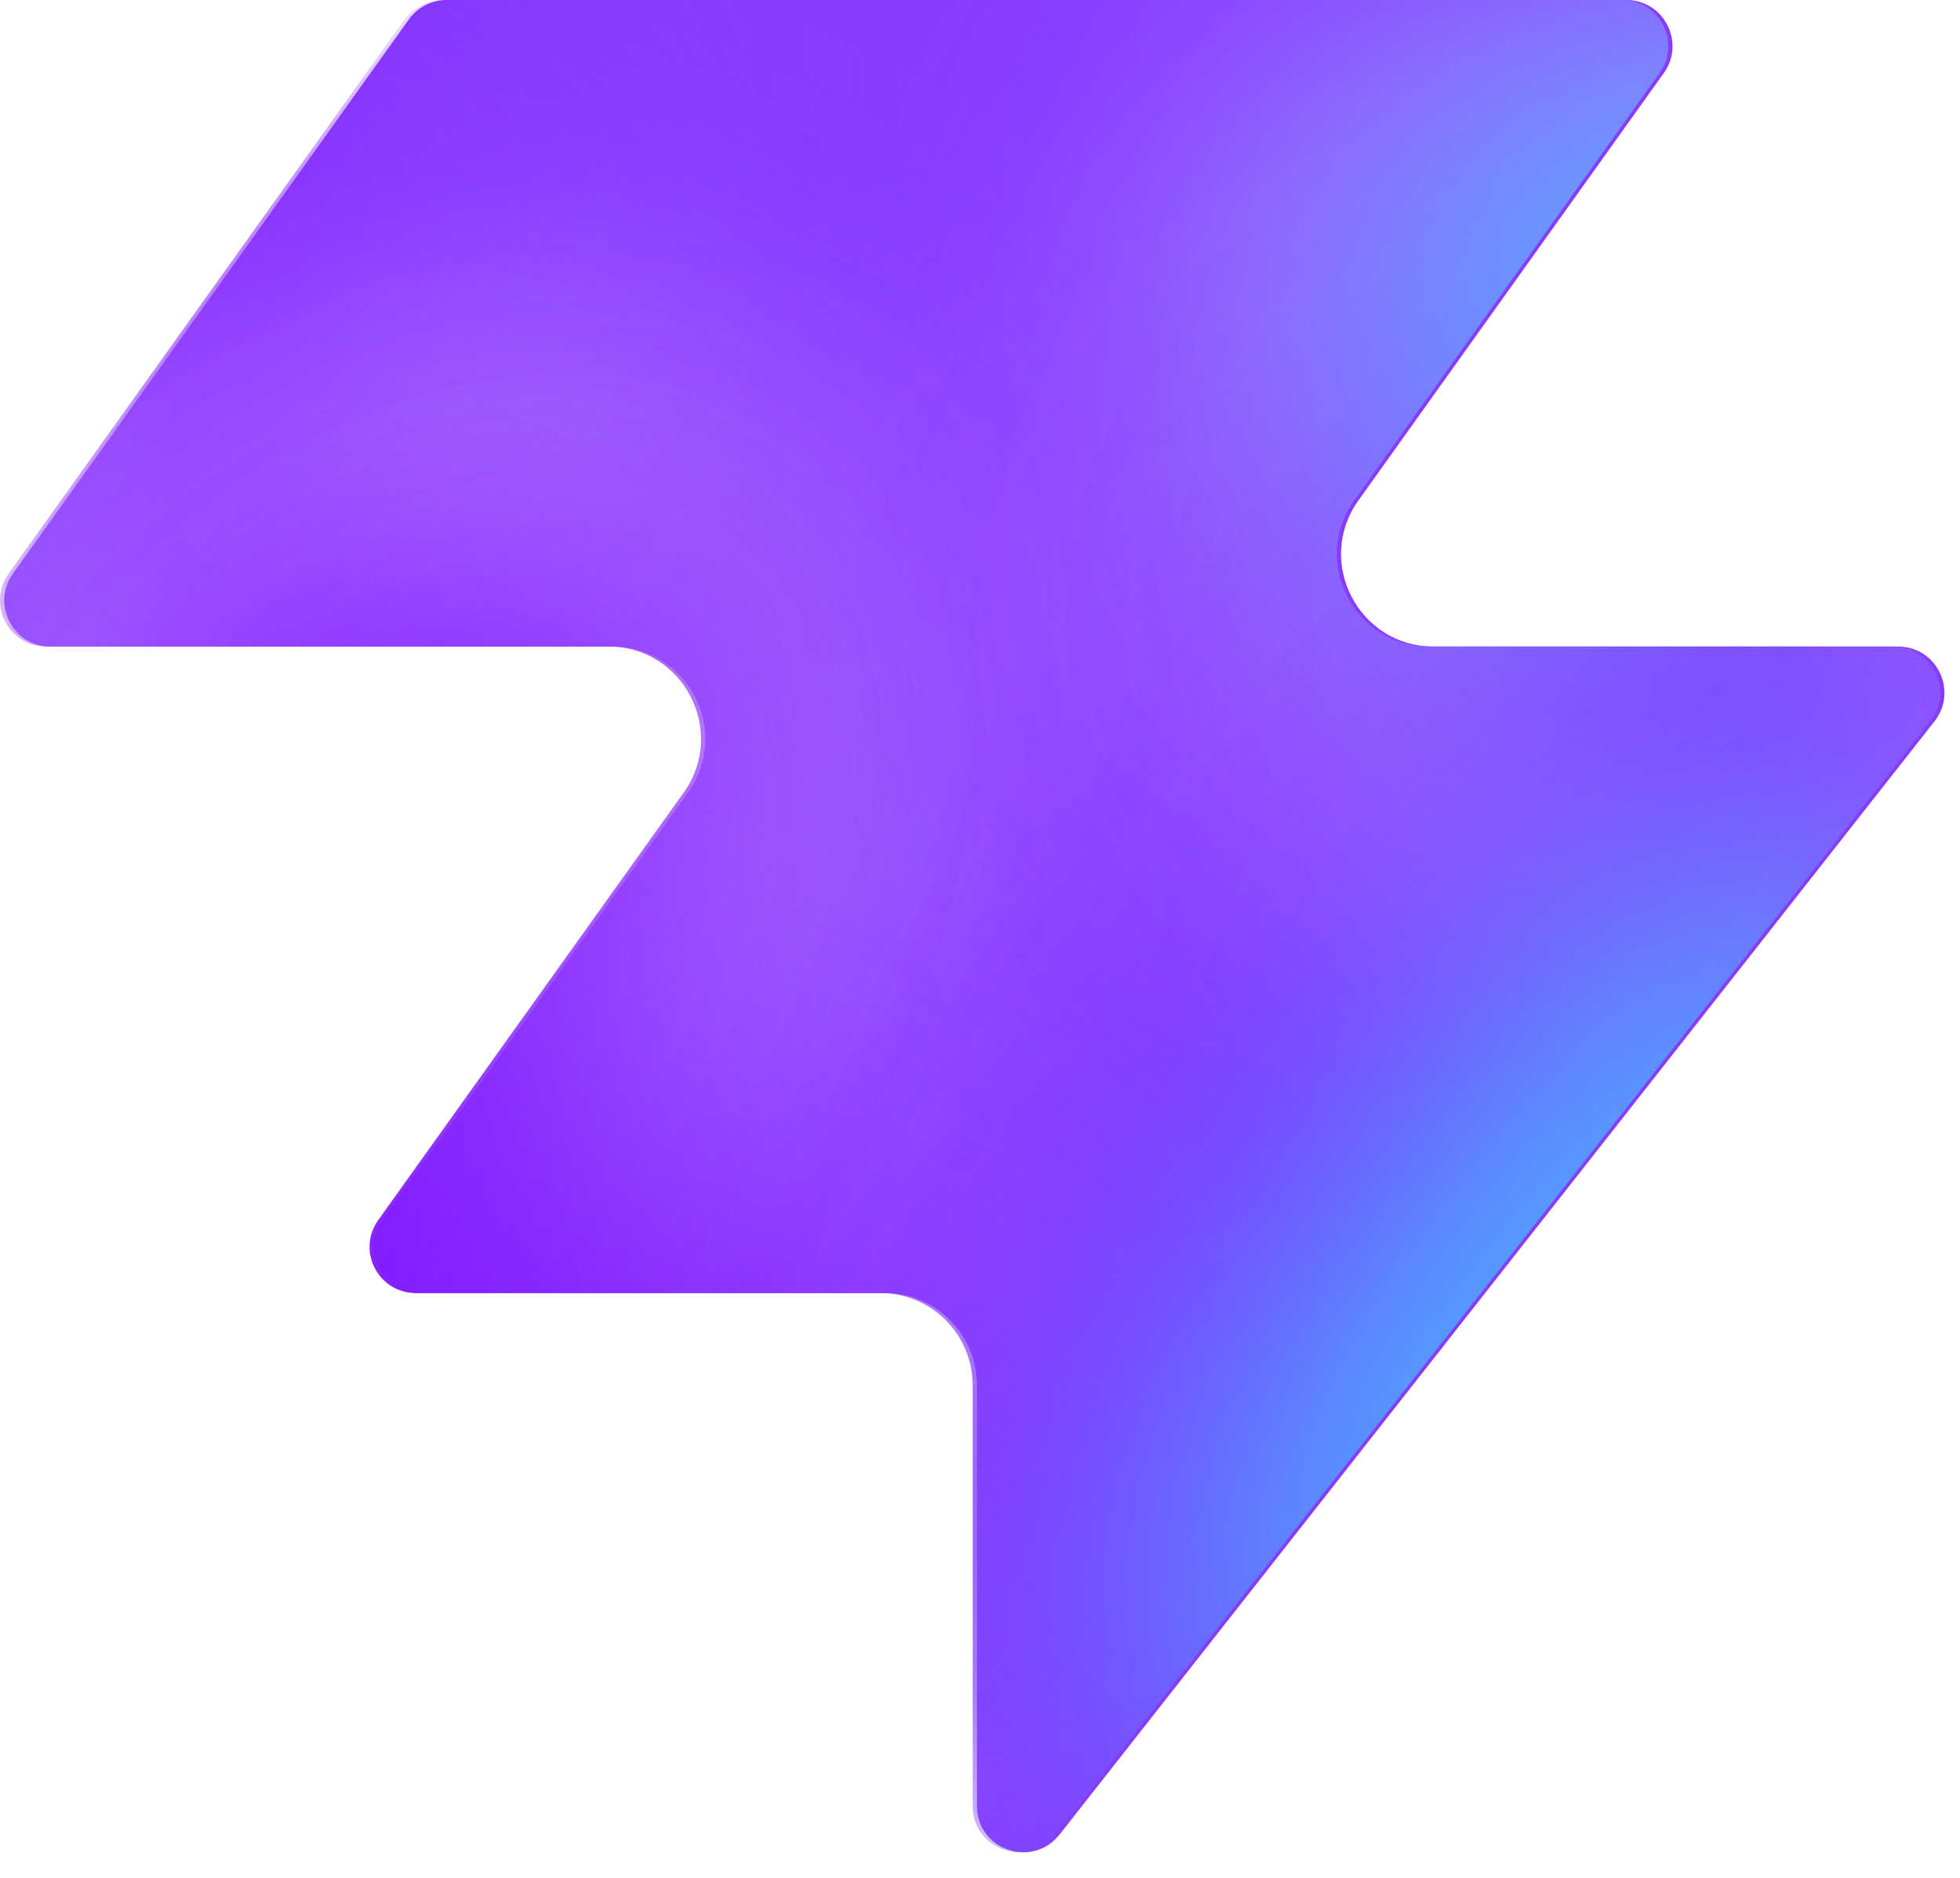
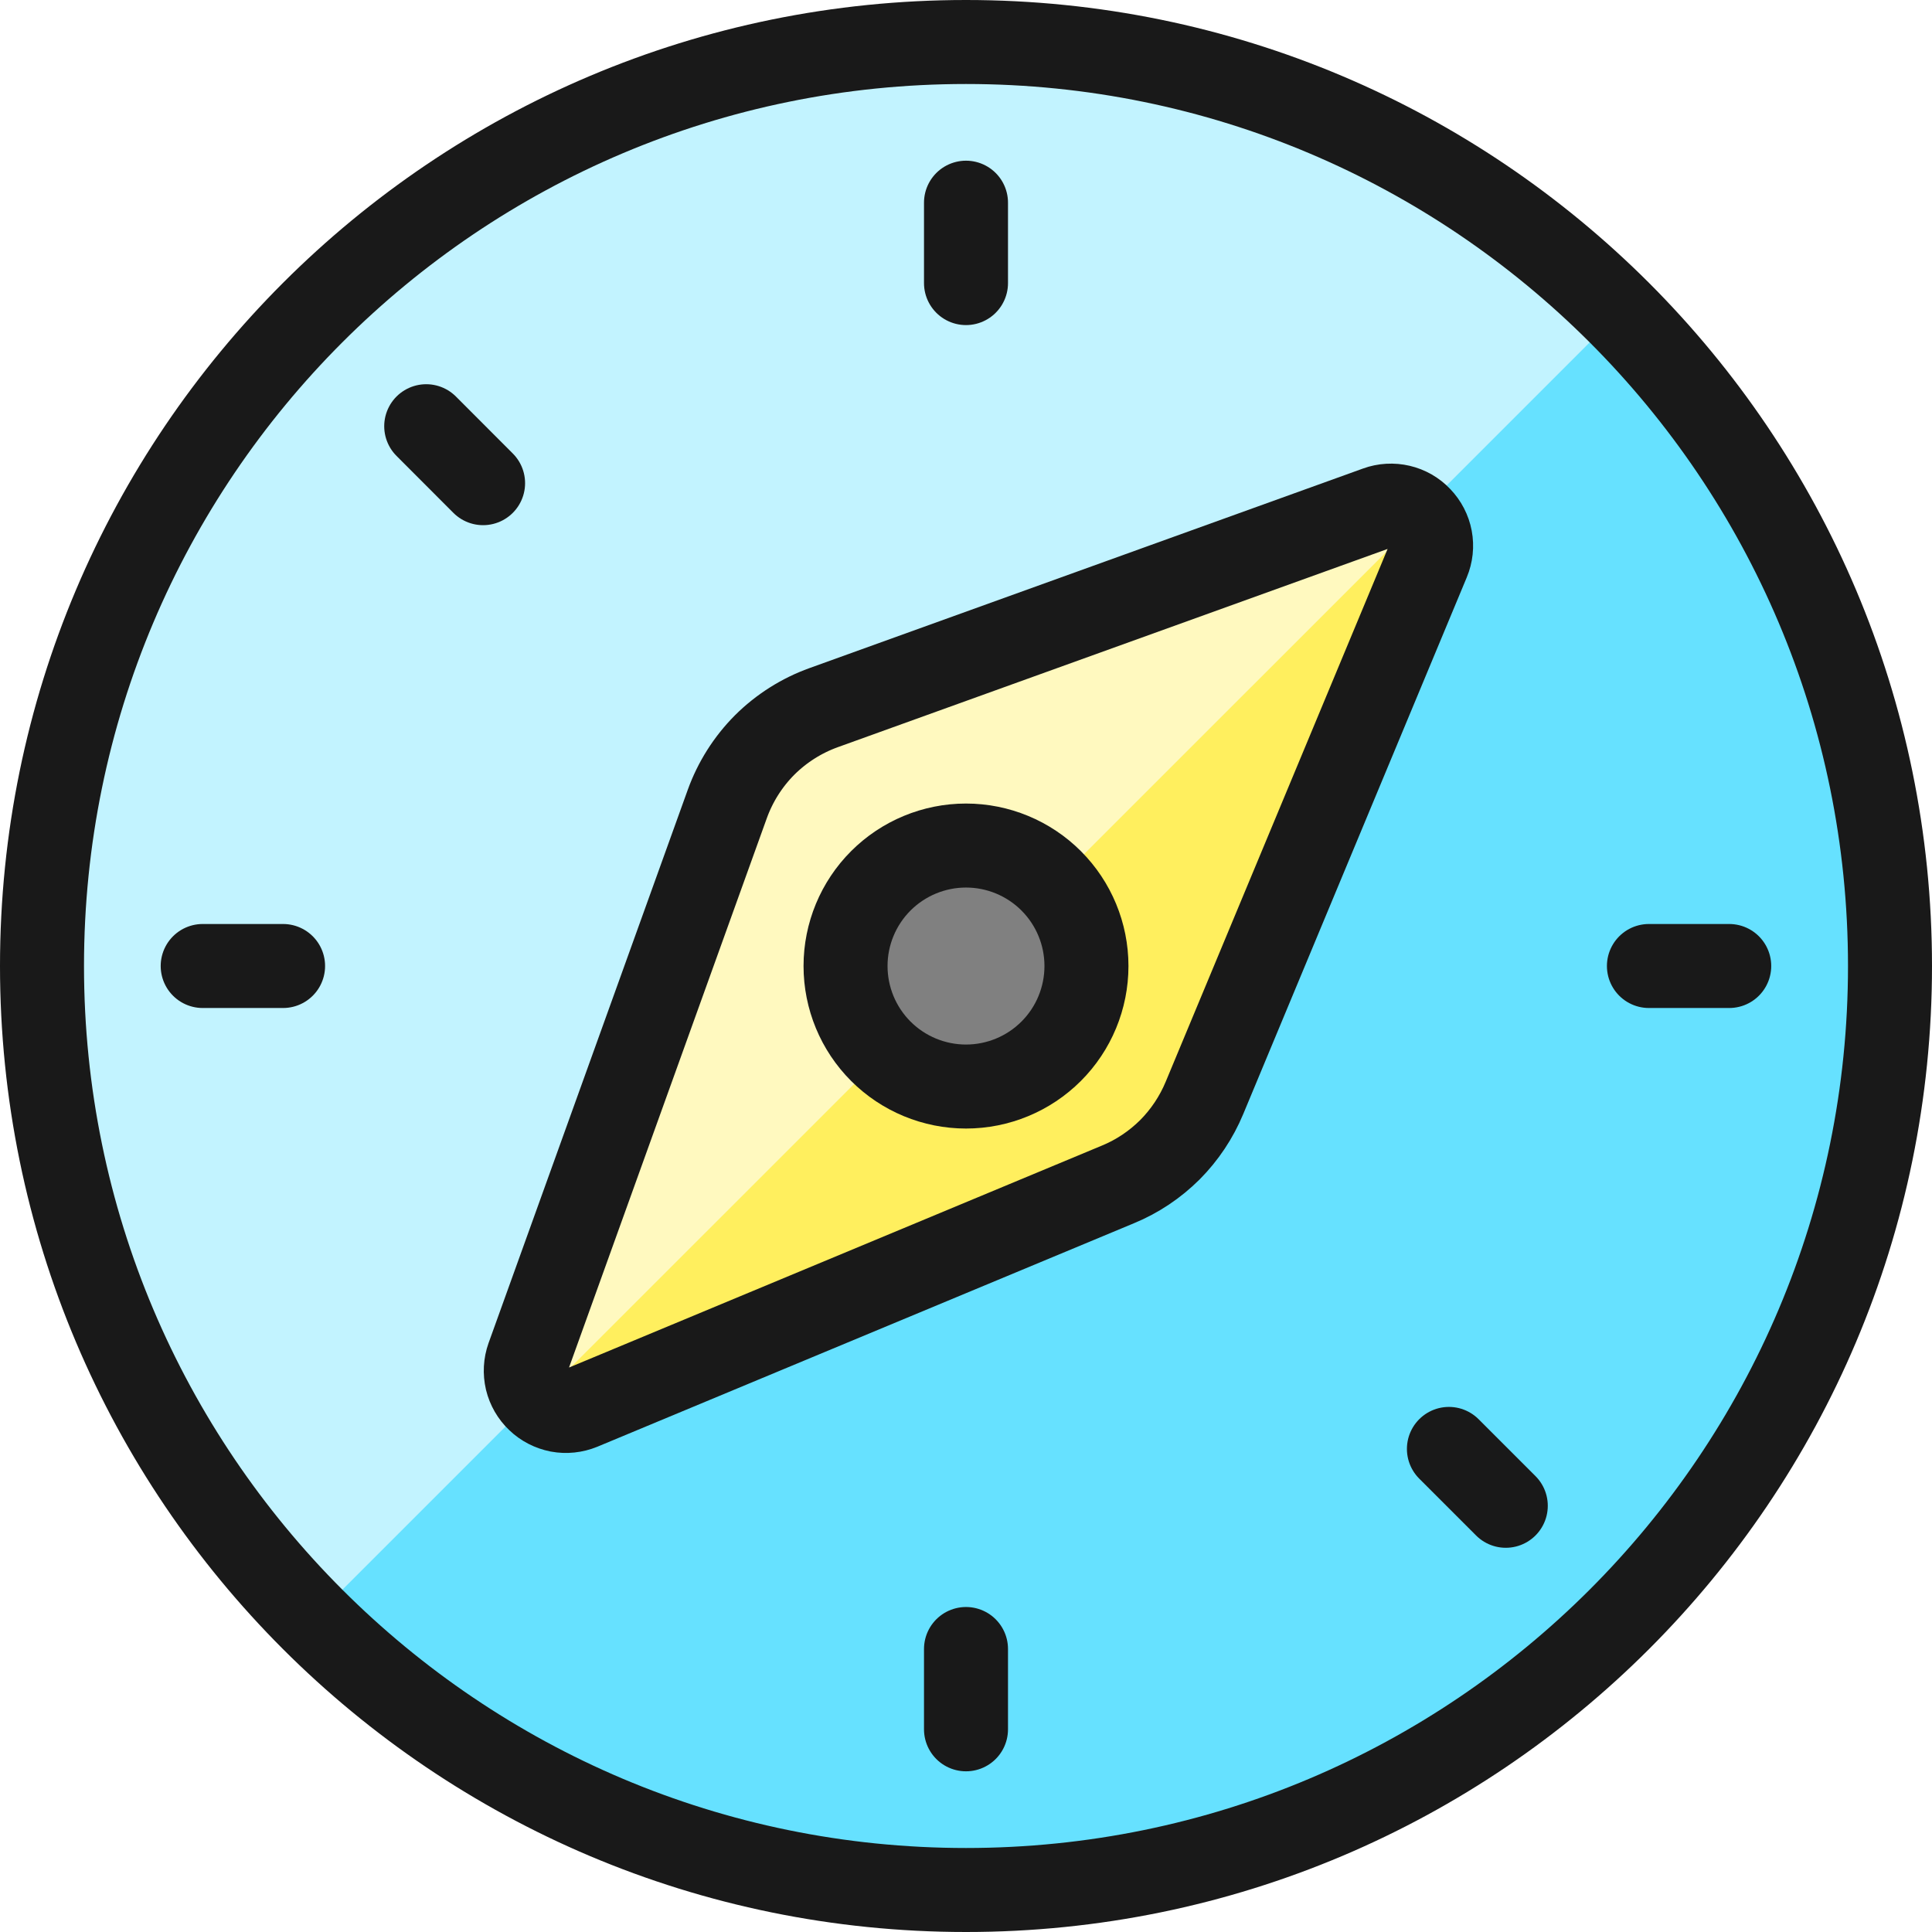
- <svg xmlns="http://www.w3.org/2000/svg" width="48" height="46" fill="none" viewBox="0 0 48 46">
-   <path fill="#863bff" d="M25.946 44.938c-.664.845-2.021.375-2.021-.698V33.937a2.26 2.26 0 0 0-2.262-2.262H10.287c-.92 0-1.456-1.04-.92-1.788l7.48-10.471c1.07-1.497 0-3.578-1.842-3.578H1.237c-.92 0-1.456-1.04-.92-1.788L10.013.474c.214-.297.556-.474.92-.474h28.894c.92 0 1.456 1.04.92 1.788l-7.48 10.471c-1.07 1.498 0 3.579 1.842 3.579h11.377c.943 0 1.473 1.088.89 1.83L25.947 44.94z" style="fill:#863bff;fill:color(display-p3 .525 .23 1);fill-opacity:1" />
-   <mask id="a" width="48" height="46" x="0" y="0" maskUnits="userSpaceOnUse" style="mask-type:alpha">
-     <path fill="#000" d="M25.842 44.938c-.664.844-2.021.375-2.021-.698V33.937a2.26 2.26 0 0 0-2.262-2.262H10.183c-.92 0-1.456-1.04-.92-1.788l7.48-10.471c1.07-1.498 0-3.579-1.842-3.579H1.133c-.92 0-1.456-1.04-.92-1.787L9.91.473c.214-.297.556-.474.92-.474h28.894c.92 0 1.456 1.04.92 1.788l-7.48 10.471c-1.07 1.498 0 3.578 1.842 3.578h11.377c.943 0 1.473 1.088.89 1.832L25.843 44.94z" style="fill:#000;fill-opacity:1" />
-   </mask>
-   <g mask="url(#a)">
-     <g filter="url(#b)">
-       <ellipse cx="5.508" cy="14.704" fill="#ede6ff" rx="5.508" ry="14.704" style="fill:#ede6ff;fill:color(display-p3 .927 .903 1);fill-opacity:1" transform="matrix(.00324 1 1 -.00324 -4.47 31.516)" />
-     </g>
-     <g filter="url(#c)">
-       <ellipse cx="10.399" cy="29.851" fill="#ede6ff" rx="10.399" ry="29.851" style="fill:#ede6ff;fill:color(display-p3 .927 .903 1);fill-opacity:1" transform="matrix(.00324 1 1 -.00324 -39.328 7.883)" />
-     </g>
-     <g filter="url(#d)">
-       <ellipse cx="5.508" cy="30.487" fill="#7e14ff" rx="5.508" ry="30.487" style="fill:#7e14ff;fill:color(display-p3 .492 .077 1);fill-opacity:1" transform="rotate(89.814 -25.913 -14.639)scale(1 -1)" />
-     </g>
-     <g filter="url(#e)">
-       <ellipse cx="5.508" cy="30.599" fill="#7e14ff" rx="5.508" ry="30.599" style="fill:#7e14ff;fill:color(display-p3 .492 .077 1);fill-opacity:1" transform="rotate(89.814 -32.644 -3.334)scale(1 -1)" />
-     </g>
-     <g filter="url(#f)">
-       <ellipse cx="5.508" cy="30.599" fill="#7e14ff" rx="5.508" ry="30.599" style="fill:#7e14ff;fill:color(display-p3 .492 .077 1);fill-opacity:1" transform="matrix(.00324 1 1 -.00324 -34.34 30.47)" />
-     </g>
-     <g filter="url(#g)">
-       <ellipse cx="14.072" cy="22.078" fill="#ede6ff" rx="14.072" ry="22.078" style="fill:#ede6ff;fill:color(display-p3 .927 .903 1);fill-opacity:1" transform="rotate(93.35 24.506 48.493)scale(-1 1)" />
-     </g>
-     <g filter="url(#h)">
-       <ellipse cx="3.47" cy="21.501" fill="#7e14ff" rx="3.47" ry="21.501" style="fill:#7e14ff;fill:color(display-p3 .492 .077 1);fill-opacity:1" transform="rotate(89.009 28.708 47.59)scale(-1 1)" />
-     </g>
-     <g filter="url(#i)">
-       <ellipse cx="3.47" cy="21.501" fill="#7e14ff" rx="3.47" ry="21.501" style="fill:#7e14ff;fill:color(display-p3 .492 .077 1);fill-opacity:1" transform="rotate(89.009 28.708 47.59)scale(-1 1)" />
-     </g>
-     <g filter="url(#j)">
-       <ellipse cx=".387" cy="8.972" fill="#7e14ff" rx="4.407" ry="29.108" style="fill:#7e14ff;fill:color(display-p3 .492 .077 1);fill-opacity:1" transform="rotate(39.51 .387 8.972)" />
-     </g>
-     <g filter="url(#k)">
-       <ellipse cx="47.523" cy="-6.092" fill="#7e14ff" rx="4.407" ry="29.108" style="fill:#7e14ff;fill:color(display-p3 .492 .077 1);fill-opacity:1" transform="rotate(37.892 47.523 -6.092)" />
-     </g>
-     <g filter="url(#l)">
-       <ellipse cx="41.412" cy="6.333" fill="#47bfff" rx="5.971" ry="9.665" style="fill:#47bfff;fill:color(display-p3 .28 .748 1);fill-opacity:1" transform="rotate(37.892 41.412 6.333)" />
-     </g>
-     <g filter="url(#m)">
-       <ellipse cx="-1.879" cy="38.332" fill="#7e14ff" rx="4.407" ry="29.108" style="fill:#7e14ff;fill:color(display-p3 .492 .077 1);fill-opacity:1" transform="rotate(37.892 -1.88 38.332)" />
-     </g>
-     <g filter="url(#n)">
-       <ellipse cx="-1.879" cy="38.332" fill="#7e14ff" rx="4.407" ry="29.108" style="fill:#7e14ff;fill:color(display-p3 .492 .077 1);fill-opacity:1" transform="rotate(37.892 -1.88 38.332)" />
-     </g>
-     <g filter="url(#o)">
-       <ellipse cx="35.651" cy="29.907" fill="#7e14ff" rx="4.407" ry="29.108" style="fill:#7e14ff;fill:color(display-p3 .492 .077 1);fill-opacity:1" transform="rotate(37.892 35.651 29.907)" />
-     </g>
-     <g filter="url(#p)">
-       <ellipse cx="38.418" cy="32.4" fill="#47bfff" rx="5.971" ry="15.297" style="fill:#47bfff;fill:color(display-p3 .28 .748 1);fill-opacity:1" transform="rotate(37.892 38.418 32.4)" />
-     </g>
-   </g>
-   <defs>
-     <filter id="b" width="60.045" height="41.654" x="-19.77" y="16.149" color-interpolation-filters="sRGB" filterUnits="userSpaceOnUse">
-       <feFlood flood-opacity="0" result="BackgroundImageFix" />
-       <feBlend in="SourceGraphic" in2="BackgroundImageFix" result="shape" />
-       <feGaussianBlur result="effect1_foregroundBlur_2002_17158" stdDeviation="7.659" />
-     </filter>
-     <filter id="c" width="90.34" height="51.437" x="-54.613" y="-7.533" color-interpolation-filters="sRGB" filterUnits="userSpaceOnUse">
-       <feFlood flood-opacity="0" result="BackgroundImageFix" />
-       <feBlend in="SourceGraphic" in2="BackgroundImageFix" result="shape" />
-       <feGaussianBlur result="effect1_foregroundBlur_2002_17158" stdDeviation="7.659" />
-     </filter>
-     <filter id="d" width="79.355" height="29.4" x="-49.64" y="2.03" color-interpolation-filters="sRGB" filterUnits="userSpaceOnUse">
-       <feFlood flood-opacity="0" result="BackgroundImageFix" />
-       <feBlend in="SourceGraphic" in2="BackgroundImageFix" result="shape" />
-       <feGaussianBlur result="effect1_foregroundBlur_2002_17158" stdDeviation="4.596" />
-     </filter>
-     <filter id="e" width="79.579" height="29.4" x="-45.045" y="20.029" color-interpolation-filters="sRGB" filterUnits="userSpaceOnUse">
-       <feFlood flood-opacity="0" result="BackgroundImageFix" />
-       <feBlend in="SourceGraphic" in2="BackgroundImageFix" result="shape" />
-       <feGaussianBlur result="effect1_foregroundBlur_2002_17158" stdDeviation="4.596" />
-     </filter>
-     <filter id="f" width="79.579" height="29.4" x="-43.513" y="21.178" color-interpolation-filters="sRGB" filterUnits="userSpaceOnUse">
-       <feFlood flood-opacity="0" result="BackgroundImageFix" />
-       <feBlend in="SourceGraphic" in2="BackgroundImageFix" result="shape" />
-       <feGaussianBlur result="effect1_foregroundBlur_2002_17158" stdDeviation="4.596" />
-     </filter>
-     <filter id="g" width="74.749" height="58.852" x="15.756" y="-17.901" color-interpolation-filters="sRGB" filterUnits="userSpaceOnUse">
-       <feFlood flood-opacity="0" result="BackgroundImageFix" />
-       <feBlend in="SourceGraphic" in2="BackgroundImageFix" result="shape" />
-       <feGaussianBlur result="effect1_foregroundBlur_2002_17158" stdDeviation="7.659" />
-     </filter>
-     <filter id="h" width="61.377" height="25.362" x="23.548" y="2.284" color-interpolation-filters="sRGB" filterUnits="userSpaceOnUse">
-       <feFlood flood-opacity="0" result="BackgroundImageFix" />
-       <feBlend in="SourceGraphic" in2="BackgroundImageFix" result="shape" />
-       <feGaussianBlur result="effect1_foregroundBlur_2002_17158" stdDeviation="4.596" />
-     </filter>
-     <filter id="i" width="61.377" height="25.362" x="23.548" y="2.284" color-interpolation-filters="sRGB" filterUnits="userSpaceOnUse">
-       <feFlood flood-opacity="0" result="BackgroundImageFix" />
-       <feBlend in="SourceGraphic" in2="BackgroundImageFix" result="shape" />
-       <feGaussianBlur result="effect1_foregroundBlur_2002_17158" stdDeviation="4.596" />
-     </filter>
-     <filter id="j" width="56.045" height="63.649" x="-27.636" y="-22.853" color-interpolation-filters="sRGB" filterUnits="userSpaceOnUse">
-       <feFlood flood-opacity="0" result="BackgroundImageFix" />
-       <feBlend in="SourceGraphic" in2="BackgroundImageFix" result="shape" />
-       <feGaussianBlur result="effect1_foregroundBlur_2002_17158" stdDeviation="4.596" />
-     </filter>
-     <filter id="k" width="54.814" height="64.646" x="20.116" y="-38.415" color-interpolation-filters="sRGB" filterUnits="userSpaceOnUse">
-       <feFlood flood-opacity="0" result="BackgroundImageFix" />
-       <feBlend in="SourceGraphic" in2="BackgroundImageFix" result="shape" />
-       <feGaussianBlur result="effect1_foregroundBlur_2002_17158" stdDeviation="4.596" />
-     </filter>
-     <filter id="l" width="33.541" height="35.313" x="24.641" y="-11.323" color-interpolation-filters="sRGB" filterUnits="userSpaceOnUse">
-       <feFlood flood-opacity="0" result="BackgroundImageFix" />
-       <feBlend in="SourceGraphic" in2="BackgroundImageFix" result="shape" />
-       <feGaussianBlur result="effect1_foregroundBlur_2002_17158" stdDeviation="4.596" />
-     </filter>
-     <filter id="m" width="54.814" height="64.646" x="-29.286" y="6.009" color-interpolation-filters="sRGB" filterUnits="userSpaceOnUse">
-       <feFlood flood-opacity="0" result="BackgroundImageFix" />
-       <feBlend in="SourceGraphic" in2="BackgroundImageFix" result="shape" />
-       <feGaussianBlur result="effect1_foregroundBlur_2002_17158" stdDeviation="4.596" />
-     </filter>
-     <filter id="n" width="54.814" height="64.646" x="-29.286" y="6.009" color-interpolation-filters="sRGB" filterUnits="userSpaceOnUse">
-       <feFlood flood-opacity="0" result="BackgroundImageFix" />
-       <feBlend in="SourceGraphic" in2="BackgroundImageFix" result="shape" />
-       <feGaussianBlur result="effect1_foregroundBlur_2002_17158" stdDeviation="4.596" />
-     </filter>
-     <filter id="o" width="54.814" height="64.646" x="8.244" y="-2.416" color-interpolation-filters="sRGB" filterUnits="userSpaceOnUse">
-       <feFlood flood-opacity="0" result="BackgroundImageFix" />
-       <feBlend in="SourceGraphic" in2="BackgroundImageFix" result="shape" />
-       <feGaussianBlur result="effect1_foregroundBlur_2002_17158" stdDeviation="4.596" />
-     </filter>
-     <filter id="p" width="39.409" height="43.623" x="18.713" y="10.588" color-interpolation-filters="sRGB" filterUnits="userSpaceOnUse">
-       <feFlood flood-opacity="0" result="BackgroundImageFix" />
-       <feBlend in="SourceGraphic" in2="BackgroundImageFix" result="shape" />
-       <feGaussianBlur result="effect1_foregroundBlur_2002_17158" stdDeviation="4.596" />
-     </filter>
-   </defs>
+ <svg xmlns="http://www.w3.org/2000/svg" width="23" height="23" viewBox="0 0 23 23" fill="none">
+   <path d="M11.5 22.5C17.575 22.5 22.5 17.575 22.5 11.5C22.5 5.425 17.575 0.5 11.5 0.5C5.425 0.5 0.5 5.425 0.5 11.5C0.5 17.575 5.425 22.5 11.5 22.5Z" fill="#66E1FF" />
+   <path d="M3.722 19.279C1.659 17.216 0.5 14.418 0.5 11.501C0.5 8.583 1.659 5.785 3.722 3.722C5.785 1.659 8.583 0.5 11.501 0.5C14.418 0.5 17.216 1.659 19.279 3.722L3.722 19.279Z" fill="#C2F3FF" />
+   <path d="M11.5 22.5C17.575 22.5 22.5 17.575 22.5 11.5C22.5 5.425 17.575 0.5 11.5 0.5C5.425 0.5 0.5 5.425 0.5 11.5C0.5 17.575 5.425 22.5 11.5 22.5Z" stroke="#191919" stroke-linecap="round" stroke-linejoin="round" />
+   <path d="M14.339 13.07C14.243 13.301 14.103 13.511 13.927 13.688C13.75 13.864 13.54 14.005 13.309 14.1L6.92 16.761C6.834 16.796 6.74 16.806 6.649 16.789C6.559 16.771 6.474 16.728 6.408 16.664C6.341 16.601 6.294 16.519 6.272 16.429C6.251 16.338 6.256 16.244 6.287 16.157L8.658 9.572C8.753 9.308 8.905 9.068 9.103 8.869C9.302 8.671 9.542 8.519 9.806 8.424L16.396 6.048C16.483 6.016 16.578 6.011 16.668 6.032C16.758 6.053 16.84 6.1 16.904 6.168C16.968 6.235 17.012 6.319 17.029 6.41C17.046 6.501 17.036 6.595 17 6.681L14.339 13.07Z" fill="#FFEF5E" />
+   <path d="M6.407 16.665C6.34 16.601 6.293 16.519 6.272 16.428C6.25 16.338 6.256 16.243 6.287 16.156L8.659 9.572C8.754 9.308 8.906 9.068 9.104 8.869C9.303 8.671 9.543 8.519 9.807 8.424L16.397 6.048C16.484 6.017 16.579 6.011 16.669 6.033C16.76 6.054 16.842 6.101 16.906 6.168L6.407 16.665Z" fill="#FFF9BF" />
+   <path d="M14.339 13.07C14.243 13.301 14.103 13.511 13.927 13.688C13.75 13.864 13.54 14.005 13.309 14.1L6.92 16.761C6.834 16.796 6.74 16.806 6.649 16.789C6.559 16.771 6.474 16.728 6.408 16.664C6.341 16.601 6.294 16.519 6.272 16.429C6.251 16.338 6.256 16.244 6.287 16.157L8.658 9.572C8.753 9.308 8.905 9.068 9.103 8.869C9.302 8.671 9.542 8.519 9.806 8.424L16.396 6.048C16.483 6.016 16.578 6.011 16.668 6.032C16.758 6.053 16.84 6.1 16.904 6.168C16.968 6.235 17.012 6.319 17.029 6.41C17.046 6.501 17.036 6.595 17 6.681L14.339 13.07Z" stroke="#191919" stroke-linecap="round" stroke-linejoin="round" />
+   <path d="M11.5 12.935C11.88 12.935 12.245 12.784 12.514 12.515C12.783 12.246 12.934 11.881 12.934 11.5C12.934 11.12 12.783 10.755 12.514 10.486C12.245 10.217 11.88 10.066 11.5 10.066C11.12 10.066 10.755 10.217 10.486 10.486C10.217 10.755 10.066 11.12 10.066 11.5C10.066 11.881 10.217 12.246 10.486 12.515C10.755 12.784 11.12 12.935 11.5 12.935Z" fill="#808080" stroke="#191919" stroke-linecap="round" stroke-linejoin="round" />
+   <path d="M11.5 2.413V3.37M20.586 11.5H19.63M17.926 17.926L17.249 17.249M11.5 20.587V19.631M2.413 11.5H3.37M5.074 5.074L5.751 5.752" stroke="#191919" stroke-linecap="round" stroke-linejoin="round" />
</svg>
